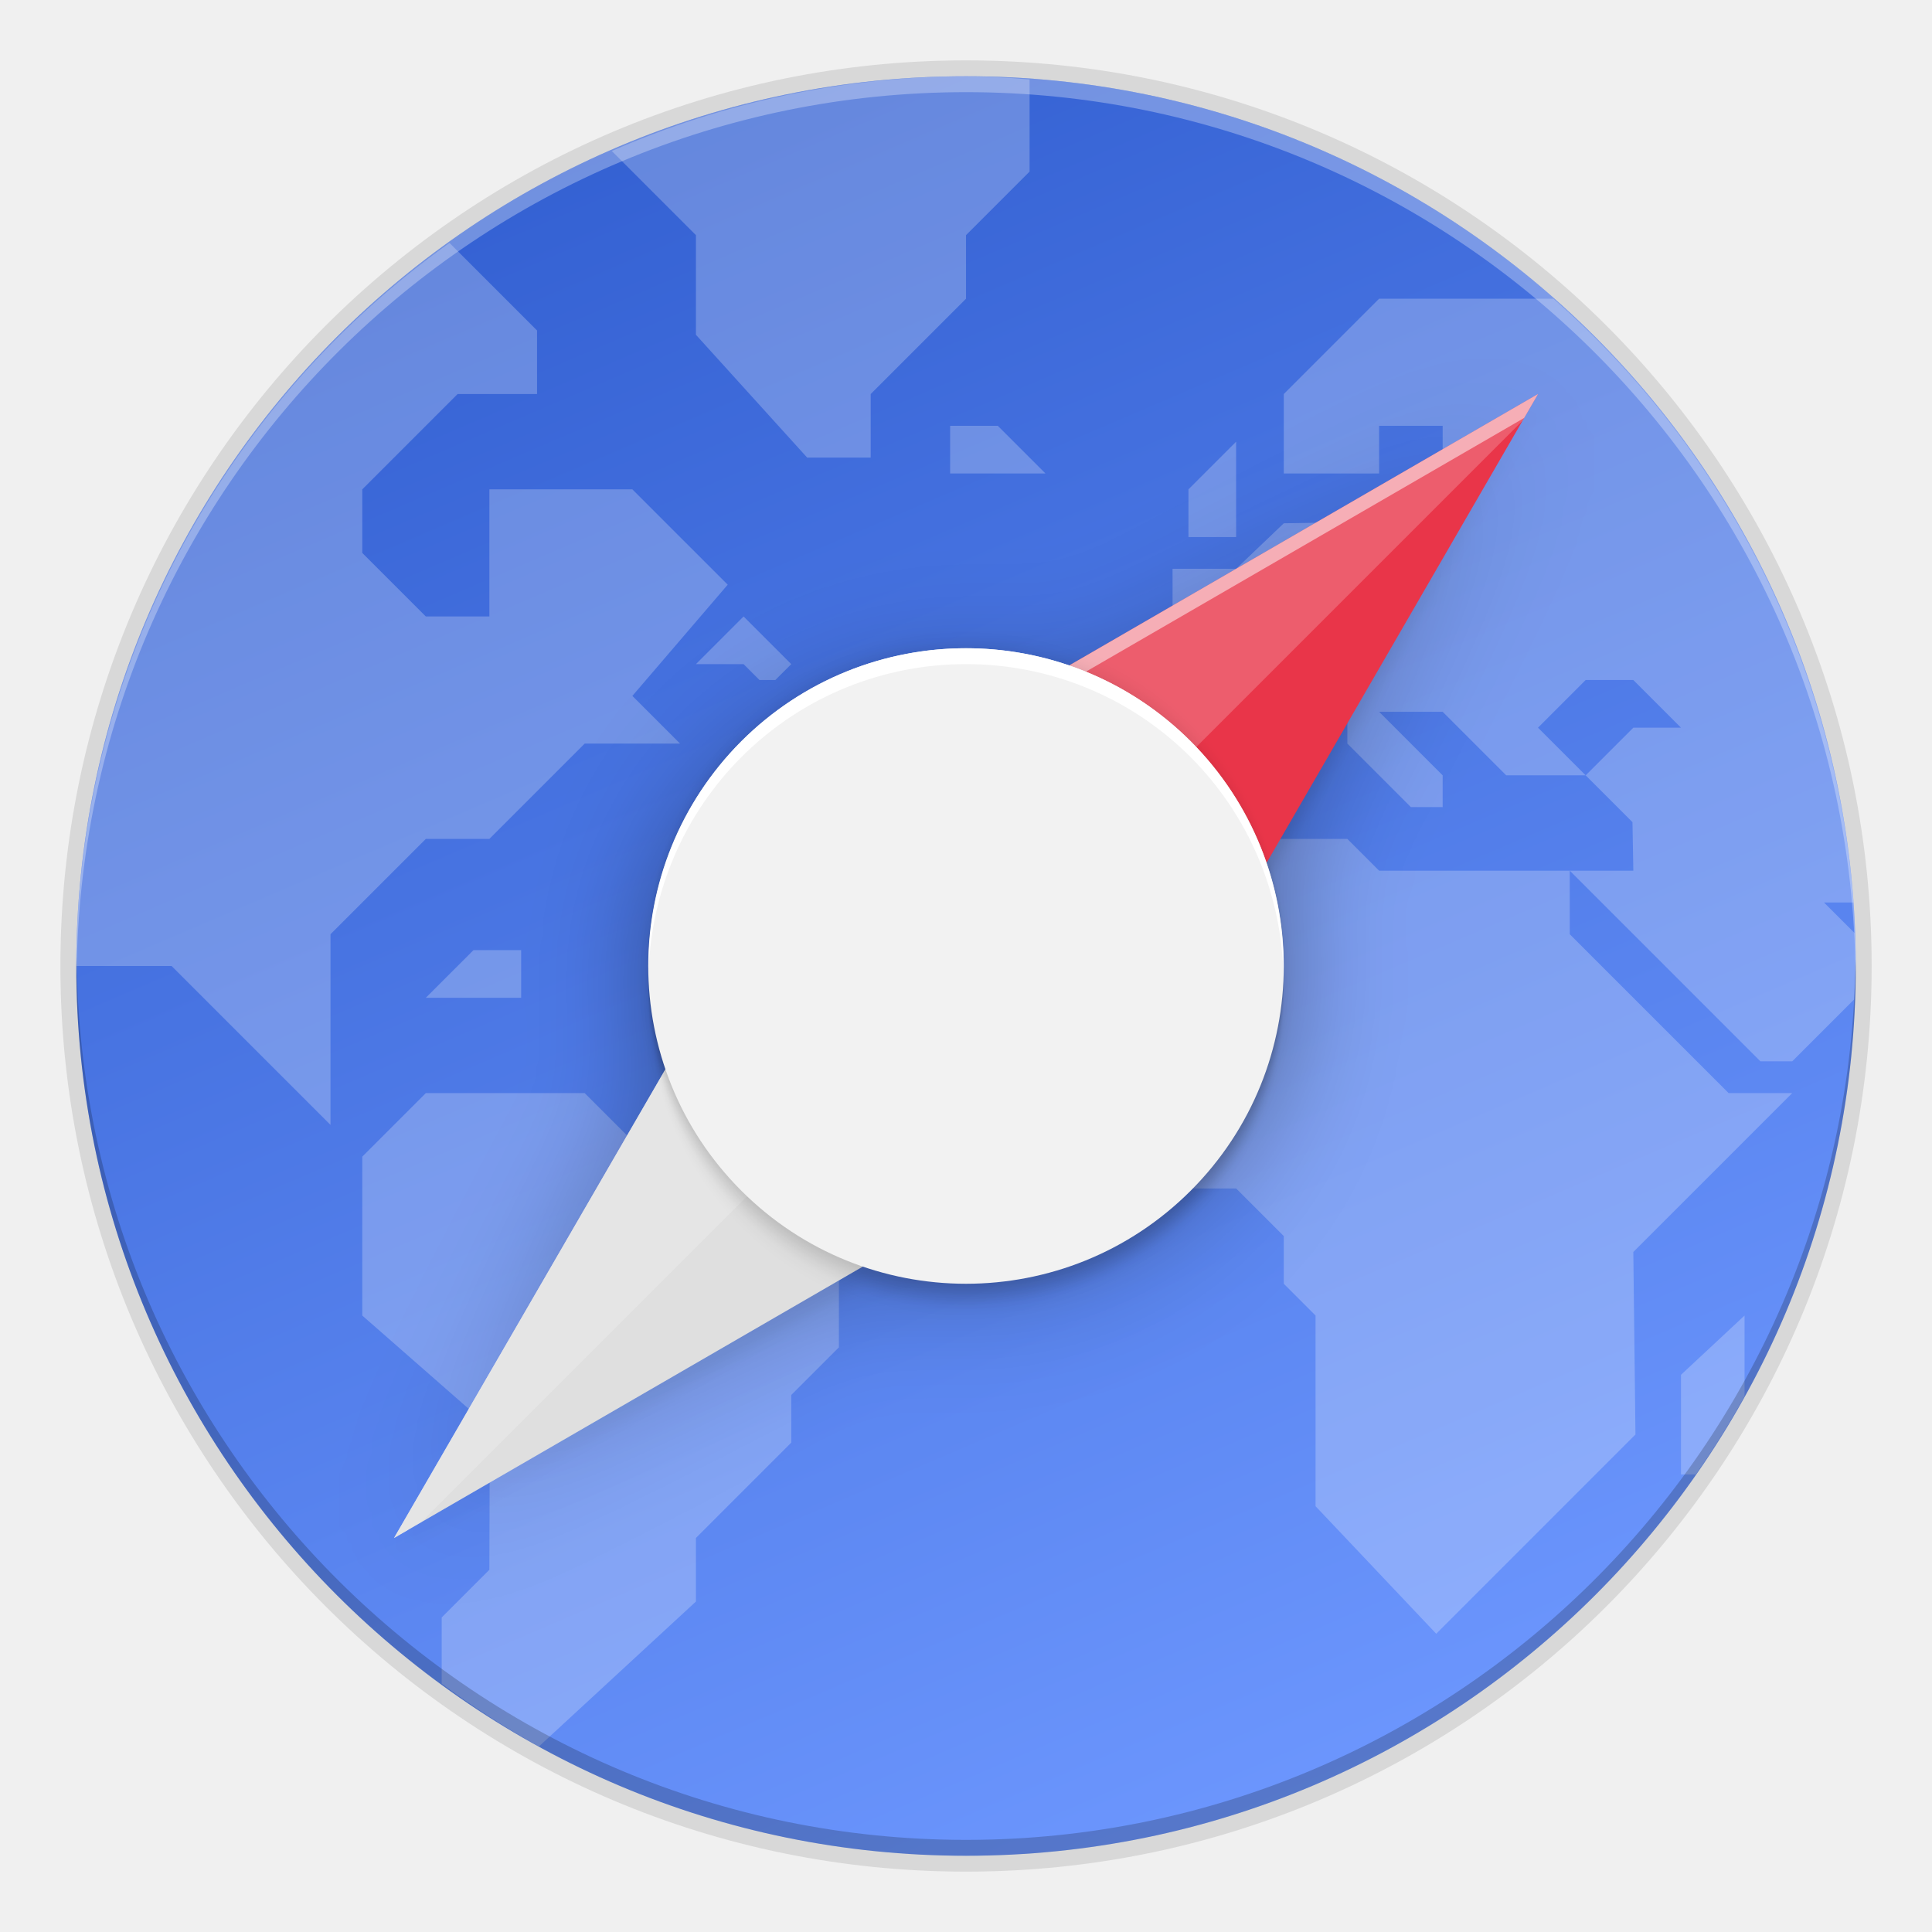
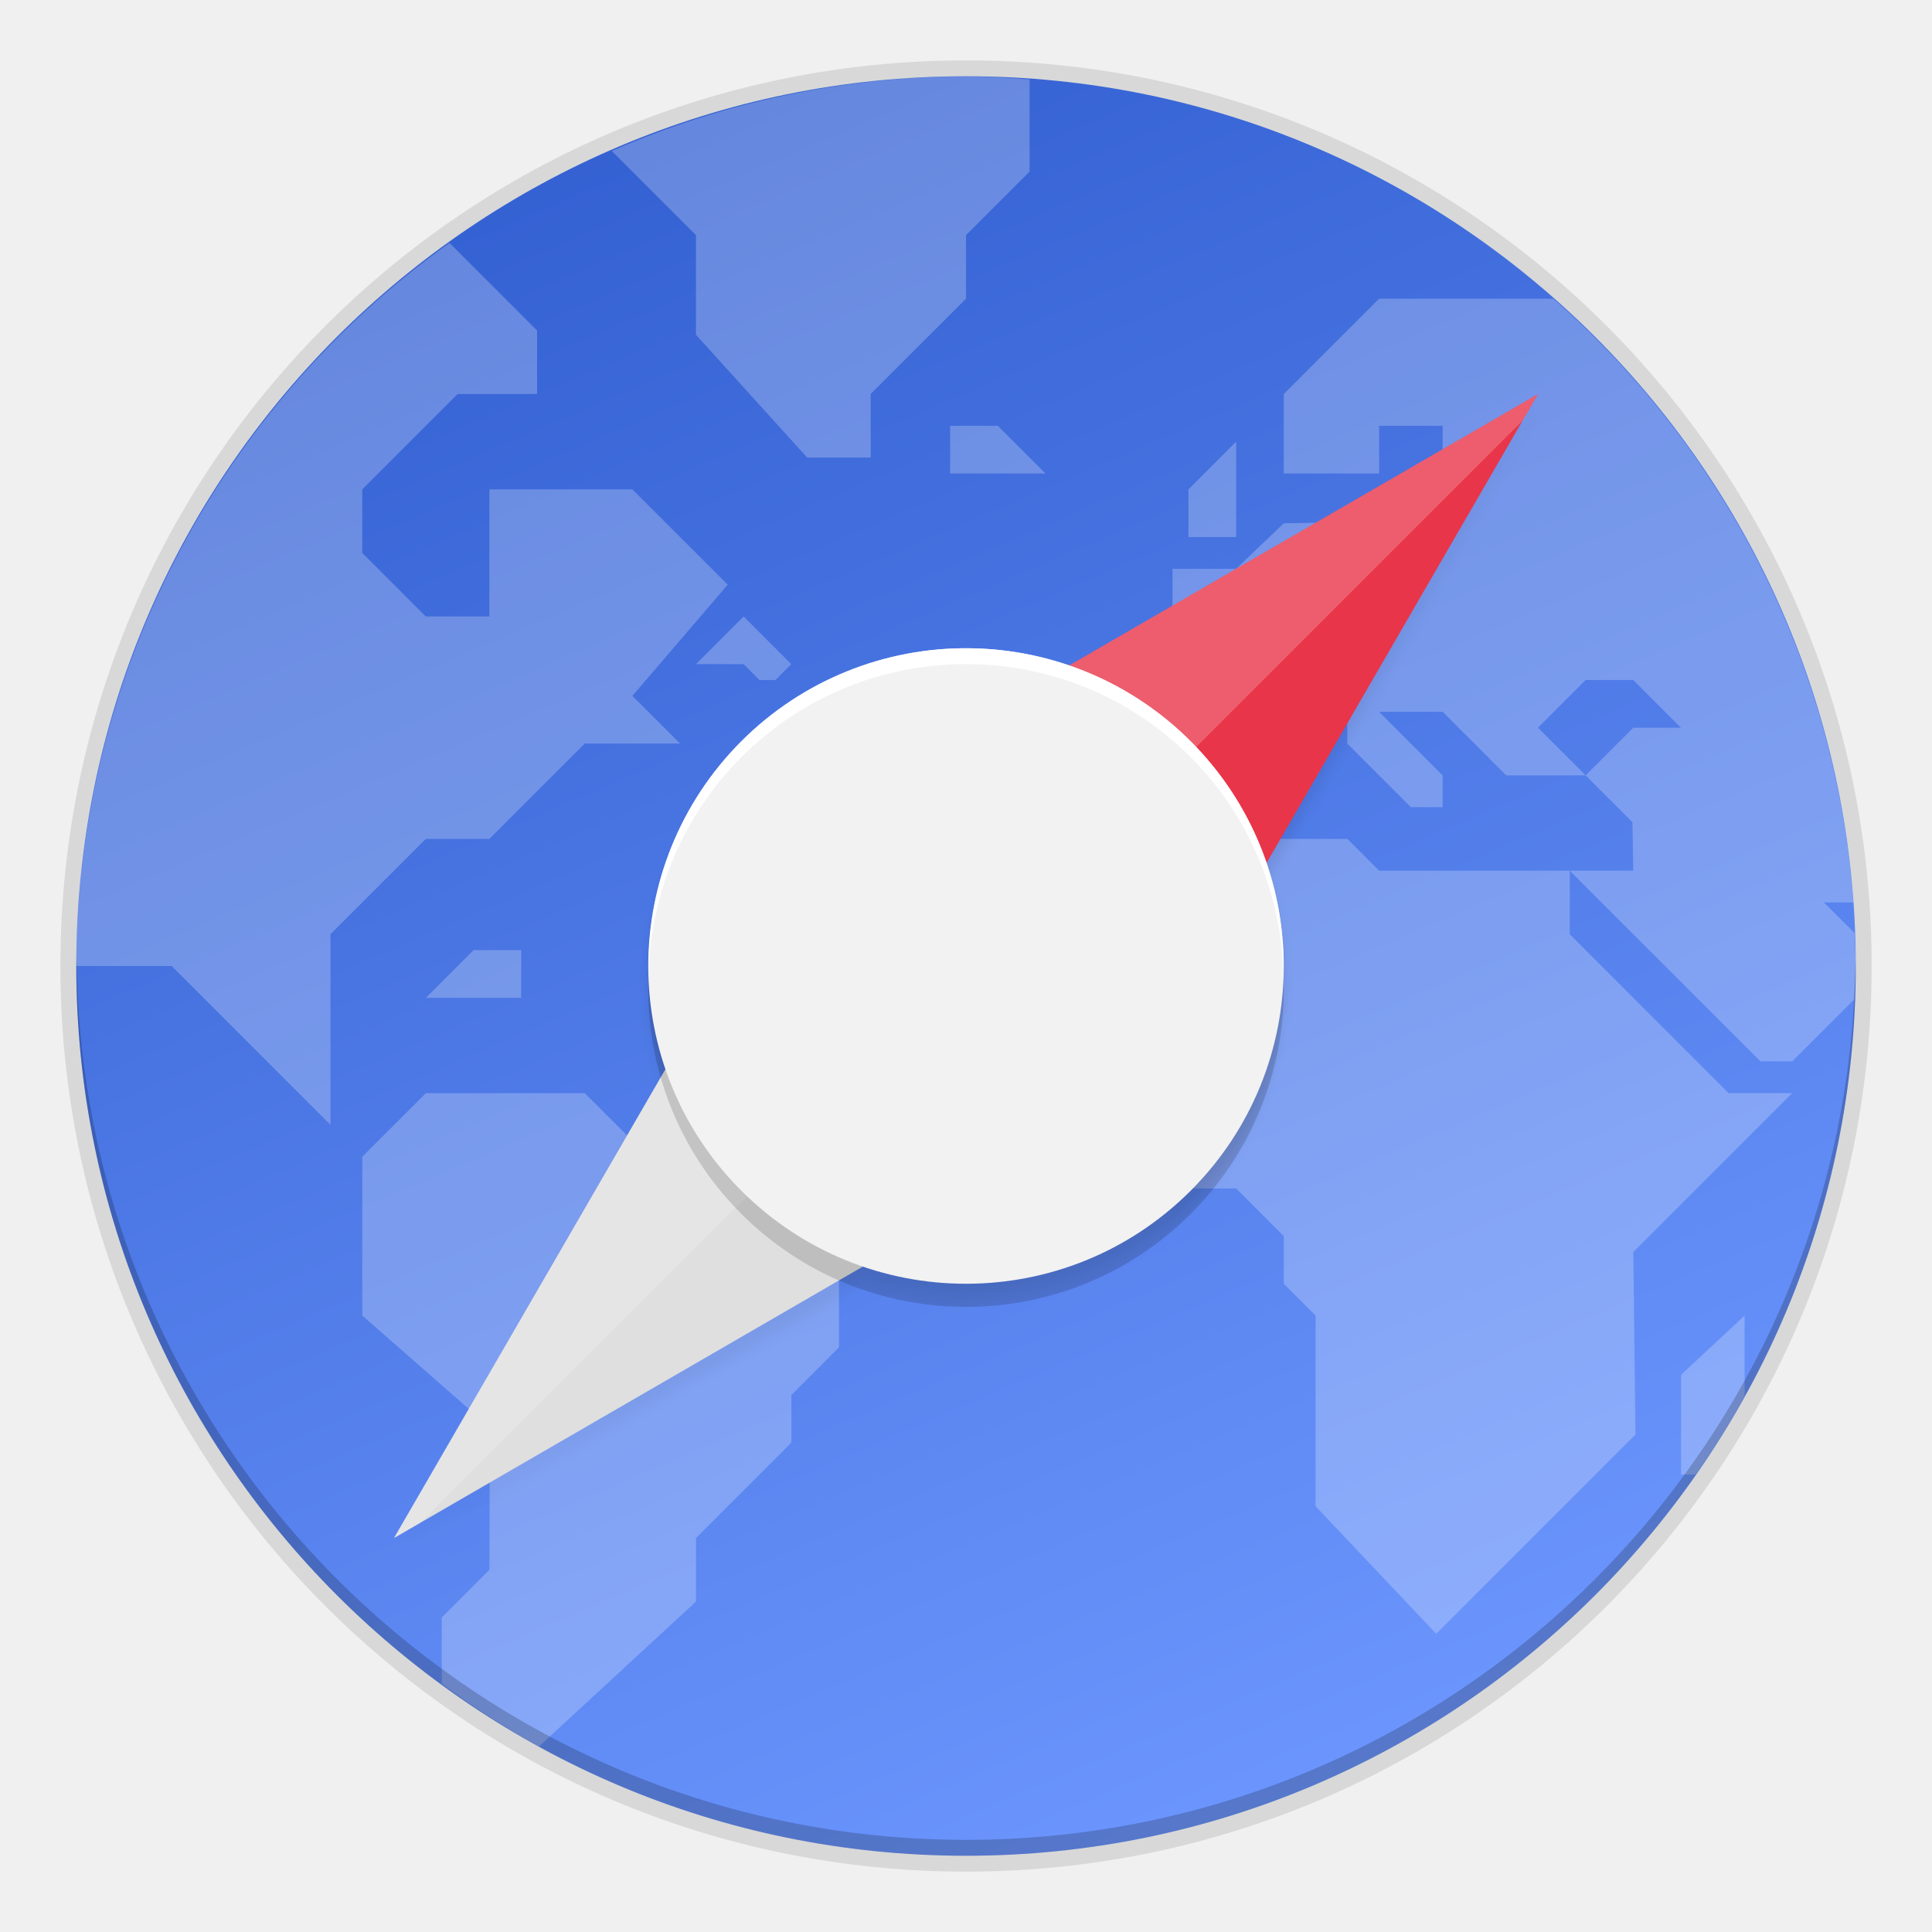
- <svg xmlns="http://www.w3.org/2000/svg" xmlns:xlink="http://www.w3.org/1999/xlink" width="64" height="64" version="1.1">
+ <svg xmlns="http://www.w3.org/2000/svg" width="64" height="64" version="1.1">
  <defs>
-     <filter id="d" x="-.036" y="-.036" width="1.072" height="1.072" color-interpolation-filters="sRGB">
-       <feGaussianBlur stdDeviation="1.2" />
+     <filter id="e" x="-.012" y="-.012" width="1.024" height="1.024" color-interpolation-filters="sRGB">
+       <feGaussianBlur stdDeviation="0.72" />
    </filter>
-     <linearGradient id="a" x1="152" x2="152" y1="236" y2="76" gradientTransform="translate(-13.153 -113.86)" gradientUnits="userSpaceOnUse" xlink:href="#b" />
-     <linearGradient id="b">
+     <linearGradient id="c" x1="104" x2="200" y1="44" y2="268" gradientTransform="matrix(.26316 0 0 .26316 -8.0001 -9.0517)" gradientUnits="userSpaceOnUse">
+       <stop stop-color="#325fd1" offset="0" />
+       <stop stop-color="#6e98ff" offset="1" />
+     </linearGradient>
+     <linearGradient id="a" x1="152" x2="152" y1="236" y2="76" gradientTransform="translate(-13.153,-113.86)" gradientUnits="userSpaceOnUse">
      <stop stop-opacity="0" offset="0" />
      <stop offset=".515" />
      <stop stop-opacity="0" offset="1" />
    </linearGradient>
-     <filter id="f" x="-.12" y="-.12" width="1.24" height="1.24" color-interpolation-filters="sRGB">
-       <feGaussianBlur stdDeviation="7.2" />
-     </filter>
-     <filter id="e" x="-.012" y="-.012" width="1.024" height="1.024" color-interpolation-filters="sRGB">
-       <feGaussianBlur stdDeviation="0.72" />
-     </filter>
-     <linearGradient id="c" x1="104" x2="200" y1="44" y2="268" gradientTransform="translate(-13.153 -115.86)" gradientUnits="userSpaceOnUse">
-       <stop stop-color="#325fd1" offset="0" />
-       <stop stop-color="#6e98ff" offset="1" />
-     </linearGradient>
  </defs>
-   <g transform="matrix(.26316 0 0 .26316 -4.5388 21.438)">
-     <circle cx="138.85" cy="40.136" r="114" enable-background="new" opacity=".1" />
-     <circle cx="138.85" cy="40.136" r="112" enable-background="new" fill="url(#c)" />
-     <g>
-       <path d="m138.85-71.864a112 112 0 0 0-44.594 9.406l10.594 10.594v12.541l14 15.459h8v-8l12-12v-8l8-8v-11.6a112 112 0 0 0-8-0.4zm-65.021 20.979a112 112 0 0 0-46.979 91.021h12l20 20v-24l12-12h8l12-12h12l-6-6 12-14-12-12h-18v16h-8l-8-8v-8l12-12h10v-8zm117.02 7.021-12 12v10h12v-6h8v8l-4 4-16 0.271-6 5.729h-8v8l-6 6v12h12l8-8h8v4l8 8h4v-4l-8-8h8l8 8h10l-6-6 6-6h6l6 6h-6l-6 6 5.891 5.891 0.109 6.109h-8l24 24h4l4-4 3.789-3.789a112 112 0 0 0 0.211-4.211 112 112 0 0 0-0.146-4.146l-3.853-3.853h3.709a112 112 0 0 0-37.771-76zm24 72h-24l-4-4h-24l-14 14v20l10 10h14l6 6v6l4 4v24l15.189 16.055 25.08-25.082-0.27-22.973 20-20h-8l-20-20zm-78-56v6h12l-6-6zm36 2-6 6v6h6zm-62 22-6 6h6l2 2h2l2-2zm-34 42-6 6h12v-6zm-6 18-8 8v20l16.055 14.068-0.055 17.932-6 6v8.34a112 112 0 0 0 12.234 7.906l19.766-18.246v-8l12-12v-6l6-6v-16l-8-8h-16l-8-8zm166 28-8 7.459v12.541h1.859a112 112 0 0 0 6.141-9.834z" color="#000000" fill="#fff" opacity=".24" />
-       <path d="m210.85-29.864-59.043 34.184a40 40 0 0 0-41.242 9.531 40 40 0 0 0-9.516 41.215l-34.199 59.07 59.043-34.184a40 40 0 0 0 41.242-9.531 40 40 0 0 0 9.516-41.215z" color="#000000" fill="url(#a)" filter="url(#e)" opacity=".1" />
-       <path d="m210.85-29.864-59.043 34.184a40 40 0 0 0-41.242 9.531 40 40 0 0 0-9.516 41.215l-34.199 59.07 59.043-34.184a40 40 0 0 0 41.242-9.531 40 40 0 0 0 9.516-41.215z" color="#000000" fill="url(#a)" filter="url(#f)" opacity=".4" />
-       <path d="m119.65 20.936 91.2-52.8-52.8 91.2z" color="#000000" fill="#e93549" />
-       <path d="m210.85-31.864-91.199 52.801-52.801 91.199 1.742-1.008 51.059-88.191 89.457-51.793z" color="#000000" fill="#fff" opacity=".5" />
-       <path d="m119.65 20.936-52.8 91.2 91.2-52.8z" color="#000000" fill="#dfdfdf" />
-       <path d="m210.85-31.864-91.199 52.801-52.801 91.199 3.359-1.945 69.348-69.348 69.348-69.348z" color="#000000" fill="#fff" opacity=".2" />
-       <circle transform="rotate(45 132.08 -73.309)" cx="217.79" cy="2.828" r="40" color="#000000" filter="url(#d)" opacity=".2" />
-       <circle transform="rotate(45)" cx="126.56" cy="-69.8" r="40" color="#000000" fill="#f2f2f2" />
-       <path d="m139.43 0.14a40 40 0 0 0-28.869 11.711 40 40 0 0 0-11.664 28.99 40 40 0 0 1 11.664-26.99 40 40 0 0 1 56.57 0 40 40 0 0 1 11.664 27.58 40 40 0 0 0-11.664-29.58 40 40 0 0 0-27.701-11.711z" color="#000000" fill="#fff" />
-     </g>
-     <path d="m138.85-71.864a112 112 0 0 0-112 112 112 112 0 0 0 0.041 1.17 112 112 0 0 1 111.96-111.17 112 112 0 0 1 111.96 110.83 112 112 0 0 0 0.041-0.83 112 112 0 0 0-112-112z" enable-background="new" fill="#fff" opacity=".3" />
-     <path d="m138.85 152.14a112 112 0 0 1-112-112 112 112 0 0 1 0.041-1.17 112 112 0 0 0 111.96 111.17 112 112 0 0 0 111.96-110.83 112 112 0 0 1 0.041 0.83 112 112 0 0 1-112 112z" enable-background="new" opacity=".2" />
+   <g stroke-width=".263">
+     <circle cx="32.001" cy="32" r="30" enable-background="new" opacity=".1" />
+     <circle cx="32.001" cy="32" r="29.474" enable-background="new" fill="url(#c)" />
+     <path d="m32.001 2.526a29.474 29.474 0 0 0-11.735 2.475l2.788 2.788v3.3l3.684 4.068h2.105v-2.105l3.158-3.158v-2.105l2.105-2.105v-3.053a29.474 29.474 0 0 0-2.105-0.105zm-17.111 5.521a29.474 29.474 0 0 0-12.363 23.953h3.158l5.263 5.263v-6.316l3.158-3.158h2.105l3.158-3.158h3.158l-1.579-1.579 3.158-3.684-3.158-3.158h-4.737v4.211h-2.105l-2.105-2.105v-2.105l3.158-3.158h2.632v-2.105zm30.795 1.848-3.158 3.158v2.632h3.158v-1.579h2.105v2.105l-1.053 1.053-4.211 0.071-1.579 1.508h-2.105v2.105l-1.579 1.579v3.158h3.158l2.105-2.105h2.105v1.053l2.105 2.105h1.053v-1.053l-2.105-2.105h2.105l2.105 2.105h2.632l-1.579-1.579 1.579-1.579h1.579l1.579 1.579h-1.579l-1.579 1.579 1.55 1.55 0.029 1.608h-2.105l6.316 6.316h1.053l2.05-2.05a29.474 29.474 0 0 0 0.056-1.108 29.474 29.474 0 0 0-0.039-1.091l-1.014-1.014h0.976a29.474 29.474 0 0 0-9.94-20zm6.316 18.948h-6.316l-1.053-1.053h-6.316l-3.684 3.684v5.263l2.632 2.632h3.684l1.579 1.579v1.579l1.053 1.053v6.316l3.997 4.225 6.6-6.601-0.071-6.046 5.263-5.263h-2.105l-5.263-5.263zm-20.526-14.737v1.579h3.158l-1.579-1.579zm9.474 0.526-1.579 1.579v1.579h1.579zm-16.316 5.79-1.579 1.579h1.579l0.526 0.526h0.526l0.526-0.526zm-8.947 11.053-1.579 1.579h3.158v-1.579zm-1.579 4.737-2.105 2.105v5.263l4.225 3.702-0.014 4.719-1.579 1.579v2.195a29.474 29.474 0 0 0 3.22 2.081l5.202-4.802v-2.105l3.158-3.158v-1.579l1.579-1.579v-4.211l-2.105-2.105h-4.211l-2.105-2.105zm43.685 7.369-2.105 1.963v3.3h0.489a29.474 29.474 0 0 0 1.616-2.588z" color="#000000" fill="#fff" opacity=".24" />
+   </g>
+   <path transform="matrix(.26316 0 0 .26316 -4.5388 21.438)" d="m210.85-29.864-59.043 34.184a40 40 0 0 0-41.242 9.531 40 40 0 0 0-9.516 41.215l-34.199 59.07 59.043-34.184a40 40 0 0 0 41.242-9.531 40 40 0 0 0 9.516-41.215z" color="#000000" fill="url(#a)" filter="url(#e)" opacity=".1" />
+   <g stroke-width=".263">
+     <path d="m26.948 26.948 24-13.895-13.895 24z" color="#000000" fill="#e93549" />
+     <path d="m26.948 26.948-13.895 24 24-13.895z" color="#000000" fill="#dfdfdf" />
+     <path d="m50.948 13.053-24 13.895-13.895 24 0.884-0.512 36.499-36.499z" color="#000000" fill="#fff" opacity=".2" />
+     <circle transform="rotate(45)" cx="45.797" cy=".542" r="10.526" color="#000000" opacity=".15" />
+     <circle transform="rotate(45)" cx="45.255" cy="-0" r="10.526" color="#000000" fill="#f2f2f2" />
+     <path d="m32.154 21.475a10.526 10.526 0 0 0-7.597 3.082 10.526 10.526 0 0 0-3.07 7.629 10.526 10.526 0 0 1 3.07-7.103 10.526 10.526 0 0 1 14.887 0 10.526 10.526 0 0 1 3.07 7.258 10.526 10.526 0 0 0-3.07-7.784 10.526 10.526 0 0 0-7.29-3.082z" color="#000000" fill="#fff" />
+     <path d="m32.001 61.475a29.474 29.474 0 0 1-29.474-29.474 29.474 29.474 0 0 1 0.011-0.308 29.474 29.474 0 0 0 29.463 29.255 29.474 29.474 0 0 0 29.463-29.166 29.474 29.474 0 0 1 0.011 0.218 29.474 29.474 0 0 1-29.474 29.474z" enable-background="new" opacity=".2" />
  </g>
</svg>
